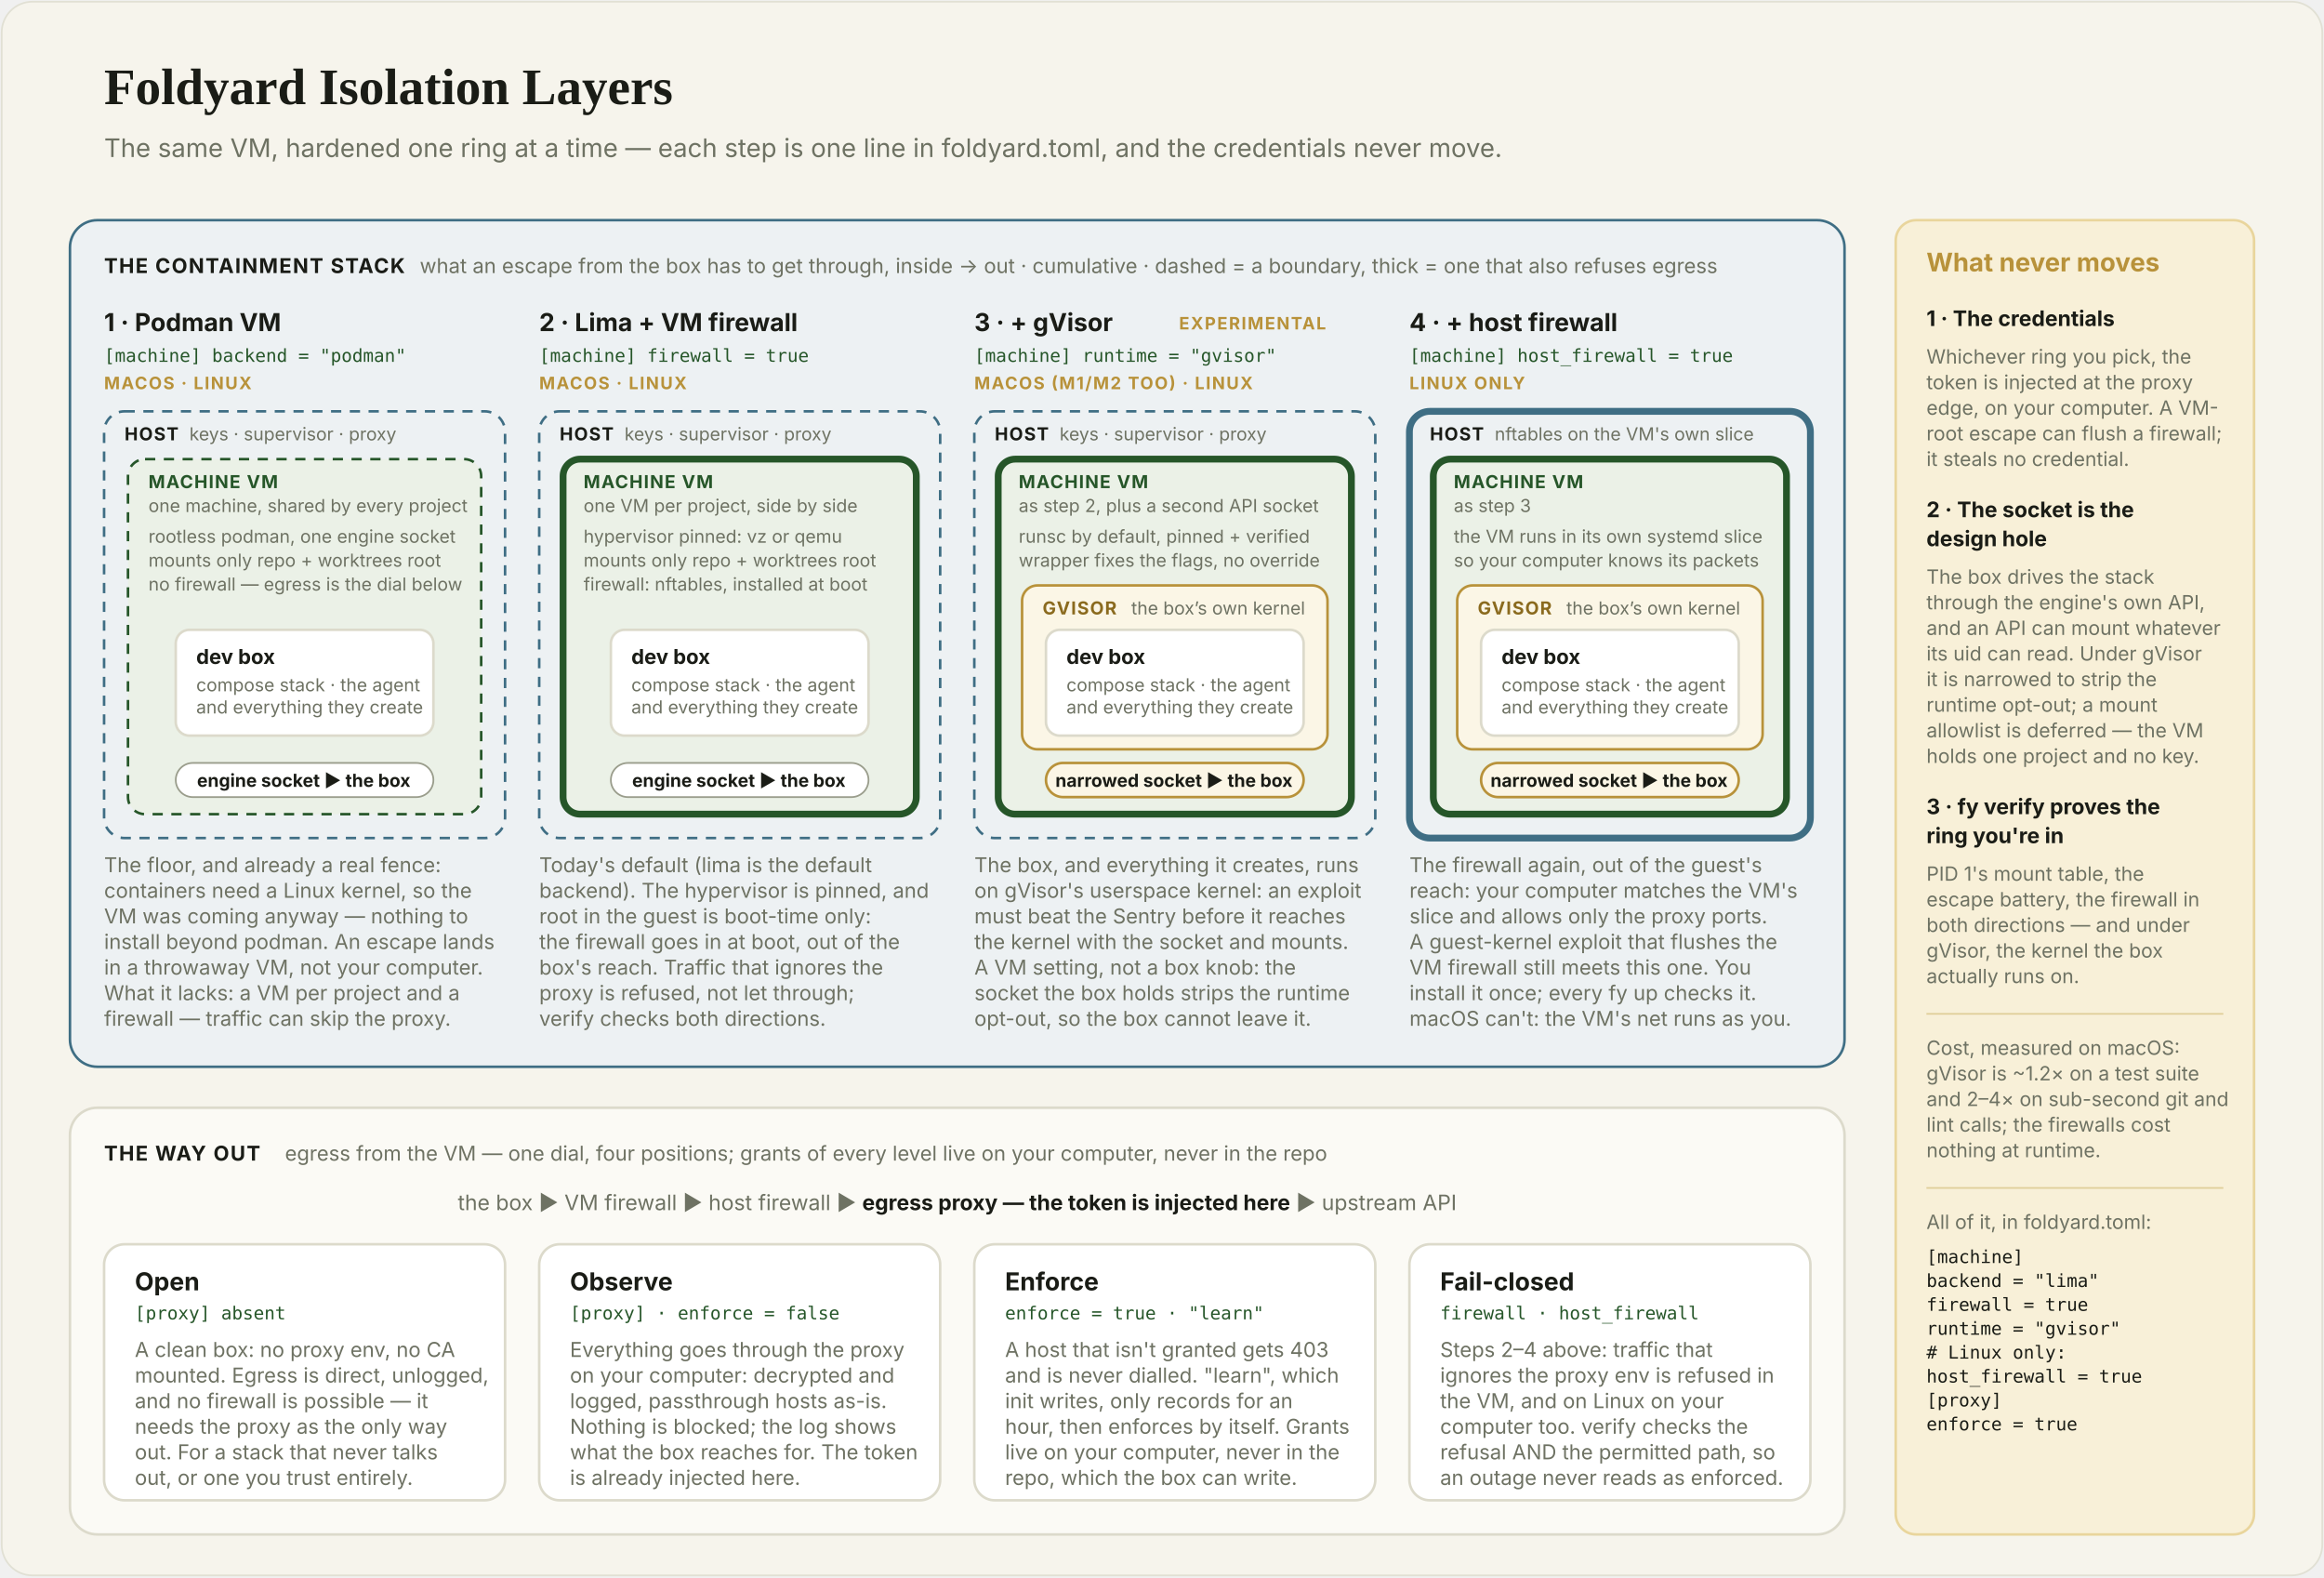
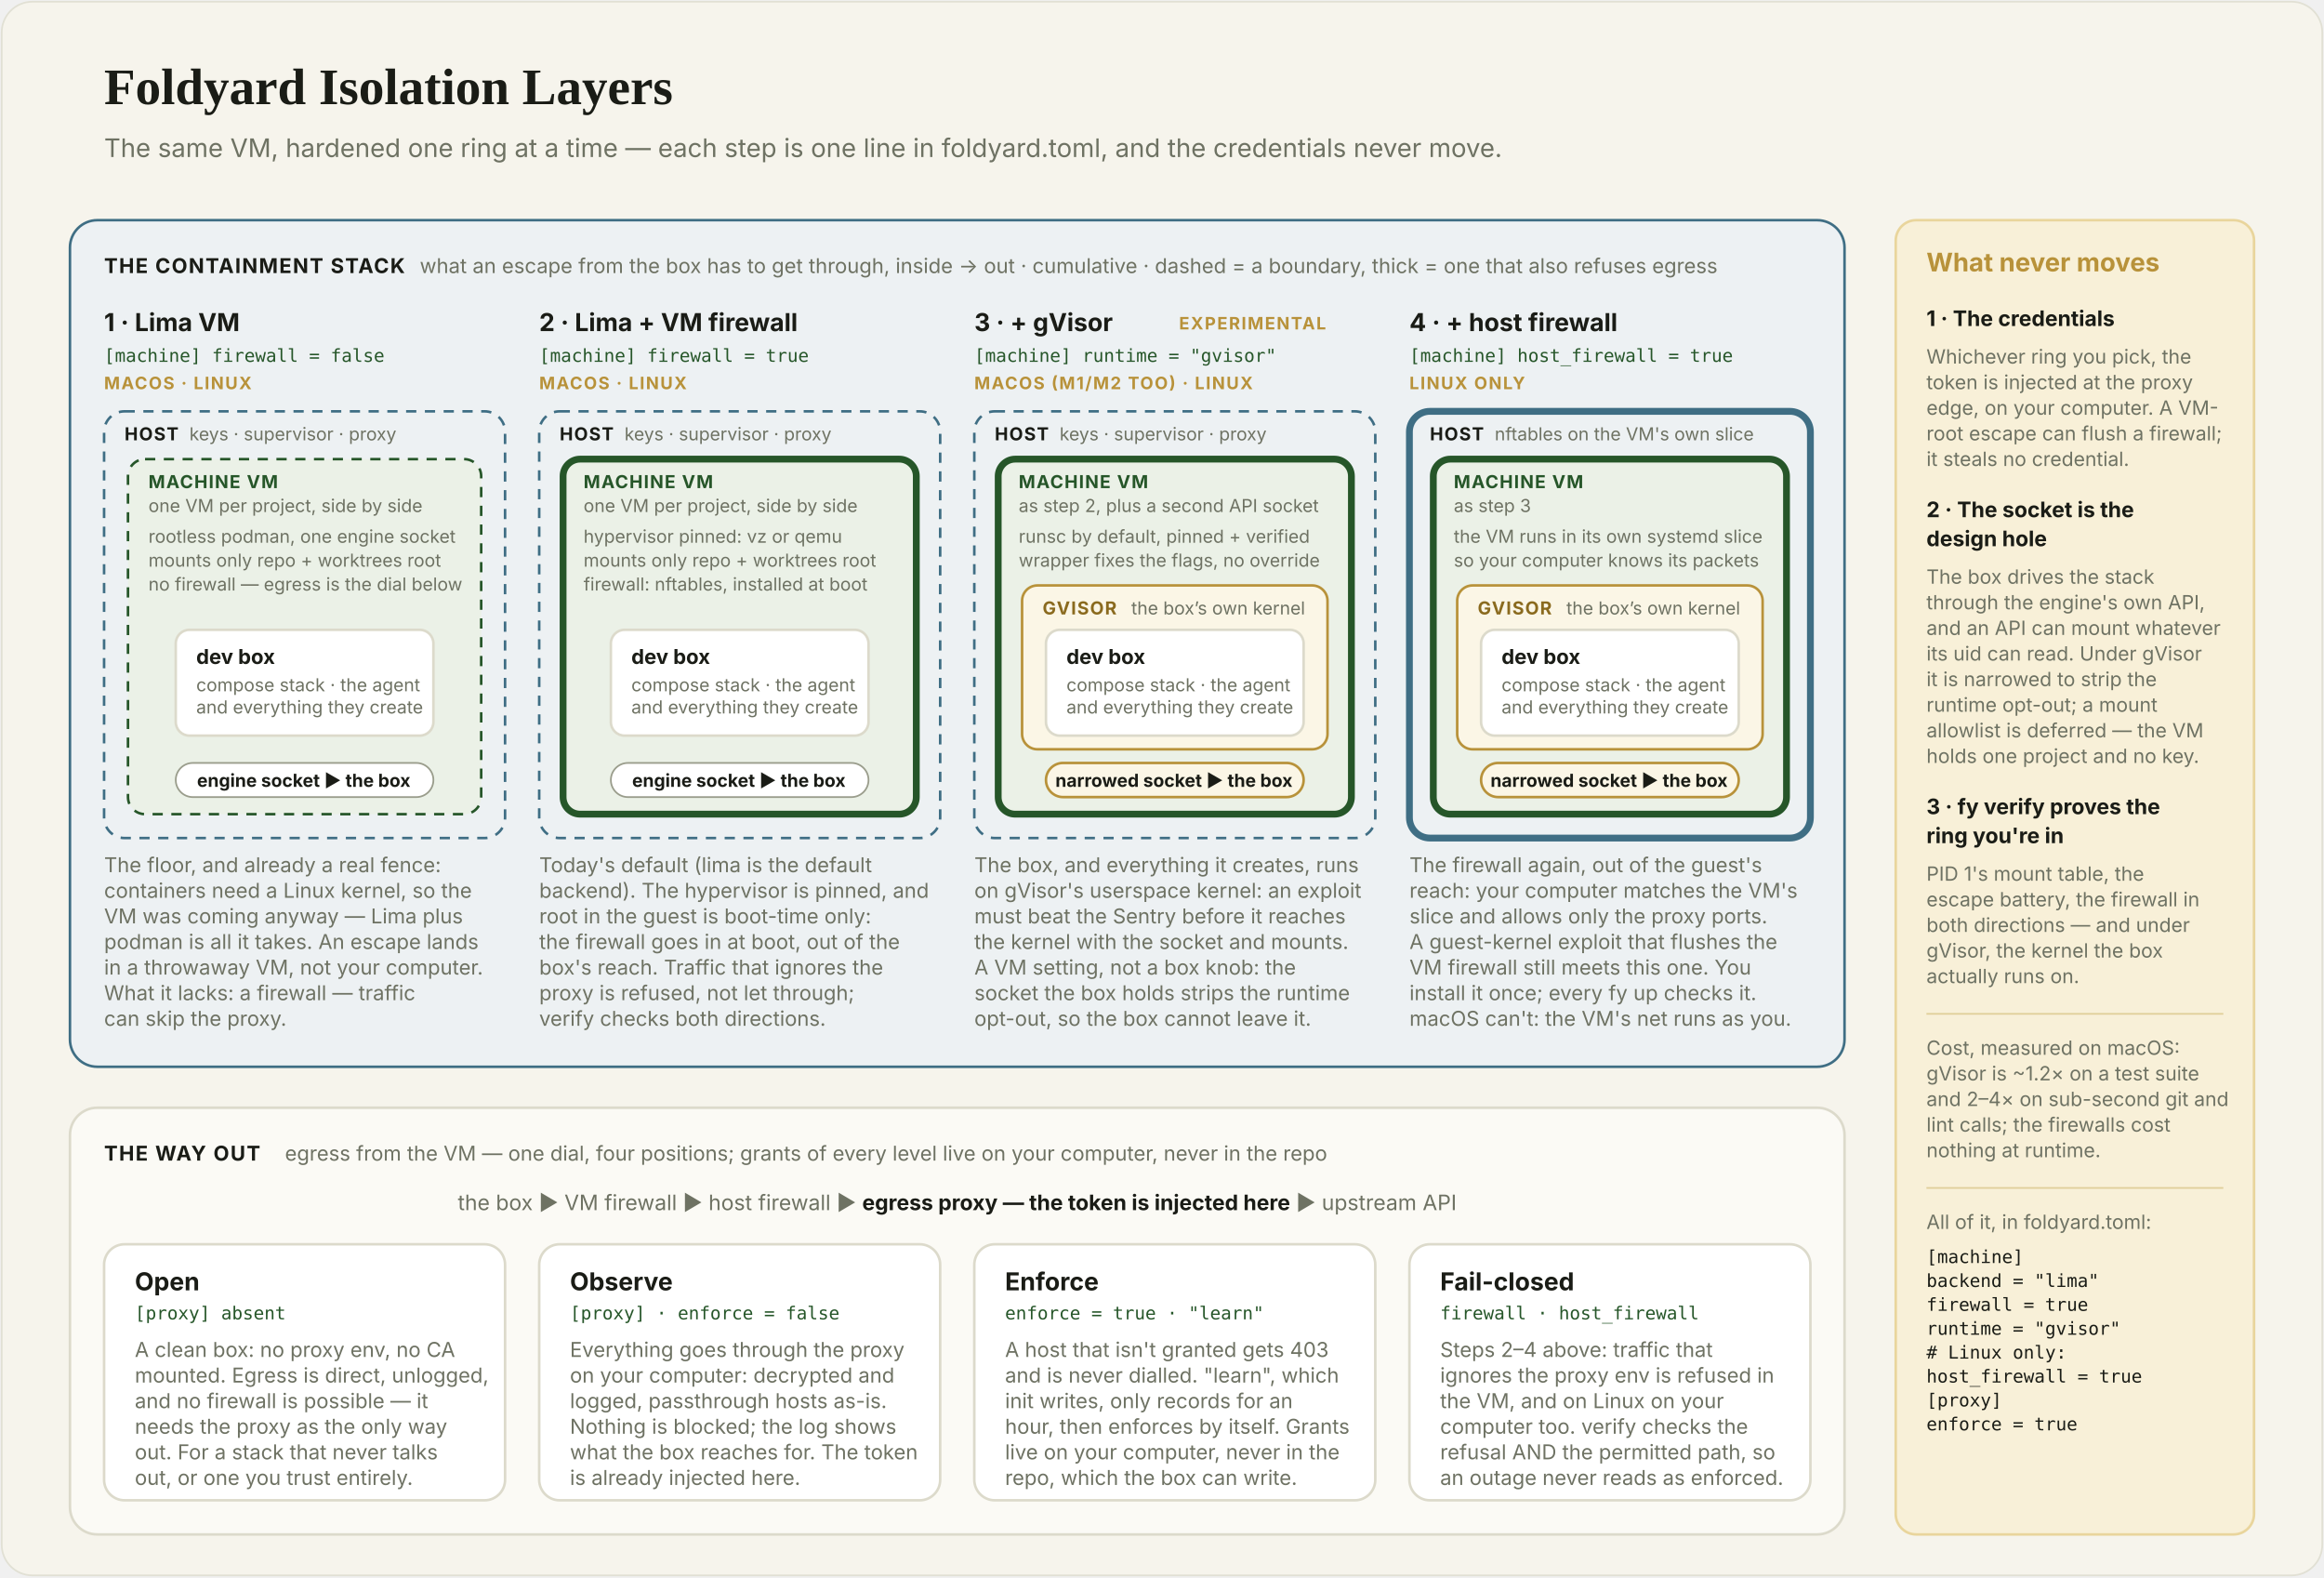
<svg xmlns="http://www.w3.org/2000/svg" width="1362" height="924" viewBox="99 99 1362 924" fill="none">
  <style>
    text { font-family: "Hanken Grotesk", "Inter", system-ui, -apple-system, "Segoe UI", sans-serif;
           fill: #6e7263; }
    .title    { font-family: "Newsreader", Georgia, "Times New Roman", serif;
                font-size: 30px; font-weight: 600; fill: #1a1c16; }
    .tagline  { font-size: 15px; }
    .band     { font-size: 12px; font-weight: 700; fill: #1a1c16; letter-spacing: .06em; }
    .band-sub { font-size: 12px; }
    .legend   { font-size: 11px; font-style: italic; }
    .card-h   { font-size: 14.5px; font-weight: 700; fill: #1a1c16; }
    .body     { font-size: 12px; }
    .mono     { font-family: ui-monospace, "SF Mono", Menlo, Consolas, monospace;
                font-size: 10.5px; fill: #265629; }
    .tag      { font-size: 10px; font-weight: 700; fill: #b8923a; letter-spacing: .08em; }
    .ring-h   { font-size: 10.5px; font-weight: 700; fill: #1a1c16; letter-spacing: .06em; }
    .ring-h-vm{ font-size: 10.5px; font-weight: 700; fill: #265629; letter-spacing: .06em; }
    .ring-h-gv{ font-size: 10.5px; font-weight: 700; fill: #8a6a1e; letter-spacing: .06em; }
    .ring     { font-size: 10.5px; }
    .box-h    { font-size: 12px; font-weight: 700; fill: #1a1c16; }
    .pill-t   { font-size: 10.5px; font-weight: 700; fill: #1a1c16; text-anchor: middle; }
    .note     { font-size: 12px; font-weight: 700; fill: #265629; text-anchor: middle; }
    .flow     { font-size: 12.5px; fill: #6e7263; text-anchor: middle; }
    .flow-b   { font-weight: 700; fill: #1a1c16; }
    .col-h    { font-size: 15px; font-weight: 700; fill: #b8923a; }
    .idea-h   { font-size: 12.5px; font-weight: 700; fill: #1a1c16; }
    .idea     { font-size: 11.5px; }
    .idea-mono{ font-family: ui-monospace, "SF Mono", Menlo, Consolas, monospace;
                font-size: 10.5px; fill: #1a1c16; white-space: pre; }
    .frame    { fill: #f6f4ec; stroke: #e1e0d4; }
    .card     { fill: #fff; stroke: #dcdacb; stroke-width: 1.5; }
    .fence    { fill: #edf1f3; stroke: #3f6e84; stroke-width: 1.5; }
    .strip    { fill: #fbfaf5; stroke: #dcdacb; stroke-width: 1.5; }
    .host     { fill: #edf1f3; stroke: #3f6e84; stroke-width: 1.5; stroke-dasharray: 6 5; }
    .host-wall{ fill: #edf1f3; stroke: #3f6e84; stroke-width: 4; }
    .vm       { fill: #ebf1e7; stroke: #265629; stroke-width: 1.5; stroke-dasharray: 6 5; }
    .vm-wall  { fill: #ebf1e7; stroke: #265629; stroke-width: 4; }
    .gvisor   { fill: #fbf6e6; stroke: #b8923a; stroke-width: 1.5; }
    .box      { fill: #fff; stroke: #dcdacb; stroke-width: 1.5; }
    .pill     { fill: #fff; stroke: #9a9d8c; stroke-width: 1; }
    .pill-n   { fill: #fbf6e6; stroke: #b8923a; stroke-width: 1.5; }
    .panel    { fill: #f8f0d8; stroke: #e9d59c; stroke-width: 1.5; }
    .rule     { stroke: #e0cf9a; stroke-width: 1; }
  </style>
  <rect class="frame" x="100" y="100" width="1360" height="922" rx="18" />
  <text class="title" x="160" y="160">Foldyard Isolation Layers</text>
  <text class="tagline" x="160" y="191">The same VM, hardened one ring at a time — each step is one line in foldyard.toml, and the credentials never move.</text>
  <rect class="fence" x="140" y="228" width="1040" height="496" rx="16" />
  <text class="band" x="160" y="259">THE CONTAINMENT STACK</text>
  <text class="band-sub" x="345" y="259">what an escape from the box has to get through, inside → out · cumulative · dashed = a boundary, thick = one that also refuses egress</text>
-   <text class="card-h" x="160" y="293">1 · Podman VM</text>
-   <text class="mono" x="160" y="311">[machine] backend = "podman"</text>
+   <text class="card-h" x="160" y="293">1 · Lima VM</text>
+   <text class="mono" x="160" y="311">[machine] firewall = false</text>
  <text class="tag" x="160" y="327">MACOS · LINUX</text>
  <rect class="host" x="160" y="340" width="235" height="250" rx="12" />
  <text class="ring-h" x="172" y="357">HOST</text>
  <text class="ring" x="210" y="357">keys · supervisor · proxy</text>
  <rect class="vm" x="174" y="368" width="207" height="208" rx="10" />
  <text class="ring-h-vm" x="186" y="385">MACHINE VM</text>
-   <text class="ring" x="186" y="399">one machine, shared by every project</text>
+   <text class="ring" x="186" y="399">one VM per project, side by side</text>
  <text class="ring" x="186" y="417">
    <tspan x="186">rootless podman, one engine socket</tspan>
    <tspan x="186" dy="14">mounts only repo + worktrees root</tspan>
    <tspan x="186" dy="14">no firewall — egress is the dial below</tspan>
  </text>
  <rect class="box" x="202" y="468" width="151" height="62" rx="8" />
  <text class="box-h" x="214" y="488">dev box</text>
  <text class="ring" x="214" y="504">
    <tspan x="214">compose stack · the agent</tspan>
    <tspan x="214" dy="13">and everything they create</tspan>
  </text>
  <rect class="pill" x="202" y="546" width="151" height="20" rx="10" />
  <text class="pill-t" x="277" y="560">engine socket ▶ the box</text>
  <text class="body" x="160" y="610">
    <tspan x="160">The floor, and already a real fence:</tspan>
    <tspan x="160" dy="15">containers need a Linux kernel, so the</tspan>
-     <tspan x="160" dy="15">VM was coming anyway — nothing to</tspan>
-     <tspan x="160" dy="15">install beyond podman. An escape lands</tspan>
+     <tspan x="160" dy="15">VM was coming anyway — Lima plus</tspan>
+     <tspan x="160" dy="15">podman is all it takes. An escape lands</tspan>
    <tspan x="160" dy="15">in a throwaway VM, not your computer.</tspan>
-     <tspan x="160" dy="15">What it lacks: a VM per project and a</tspan>
-     <tspan x="160" dy="15">firewall — traffic can skip the proxy.</tspan>
+     <tspan x="160" dy="15">What it lacks: a firewall — traffic</tspan>
+     <tspan x="160" dy="15">can skip the proxy.</tspan>
  </text>
  <text class="card-h" x="415" y="293">2 · Lima + VM firewall</text>
  <text class="mono" x="415" y="311">[machine] firewall = true</text>
  <text class="tag" x="415" y="327">MACOS · LINUX</text>
  <rect class="host" x="415" y="340" width="235" height="250" rx="12" />
  <text class="ring-h" x="427" y="357">HOST</text>
  <text class="ring" x="465" y="357">keys · supervisor · proxy</text>
  <rect class="vm-wall" x="429" y="368" width="207" height="208" rx="10" />
  <text class="ring-h-vm" x="441" y="385">MACHINE VM</text>
  <text class="ring" x="441" y="399">one VM per project, side by side</text>
  <text class="ring" x="441" y="417">
    <tspan x="441">hypervisor pinned: vz or qemu</tspan>
    <tspan x="441" dy="14">mounts only repo + worktrees root</tspan>
    <tspan x="441" dy="14">firewall: nftables, installed at boot</tspan>
  </text>
  <rect class="box" x="457" y="468" width="151" height="62" rx="8" />
  <text class="box-h" x="469" y="488">dev box</text>
  <text class="ring" x="469" y="504">
    <tspan x="469">compose stack · the agent</tspan>
    <tspan x="469" dy="13">and everything they create</tspan>
  </text>
  <rect class="pill" x="457" y="546" width="151" height="20" rx="10" />
  <text class="pill-t" x="532" y="560">engine socket ▶ the box</text>
  <text class="body" x="415" y="610">
    <tspan x="415">Today's default (lima is the default</tspan>
    <tspan x="415" dy="15">backend). The hypervisor is pinned, and</tspan>
    <tspan x="415" dy="15">root in the guest is boot-time only:</tspan>
    <tspan x="415" dy="15">the firewall goes in at boot, out of the</tspan>
    <tspan x="415" dy="15">box's reach. Traffic that ignores the</tspan>
    <tspan x="415" dy="15">proxy is refused, not let through;</tspan>
    <tspan x="415" dy="15">verify checks both directions.</tspan>
  </text>
  <text class="card-h" x="670" y="293">3 · + gVisor</text>
  <text class="tag" x="790" y="292">EXPERIMENTAL</text>
  <text class="mono" x="670" y="311">[machine] runtime = "gvisor"</text>
  <text class="tag" x="670" y="327">MACOS (M1/M2 TOO) · LINUX</text>
  <rect class="host" x="670" y="340" width="235" height="250" rx="12" />
  <text class="ring-h" x="682" y="357">HOST</text>
  <text class="ring" x="720" y="357">keys · supervisor · proxy</text>
  <rect class="vm-wall" x="684" y="368" width="207" height="208" rx="10" />
  <text class="ring-h-vm" x="696" y="385">MACHINE VM</text>
  <text class="ring" x="696" y="399">as step 2, plus a second API socket</text>
  <text class="ring" x="696" y="417">
    <tspan x="696">runsc by default, pinned + verified</tspan>
    <tspan x="696" dy="14">wrapper fixes the flags, no override</tspan>
  </text>
  <rect class="gvisor" x="698" y="442" width="179" height="96" rx="9" />
  <text class="ring-h-gv" x="710" y="459">GVISOR</text>
  <text class="ring" x="762" y="459">the box’s own kernel</text>
  <rect class="box" x="712" y="468" width="151" height="62" rx="8" />
  <text class="box-h" x="724" y="488">dev box</text>
  <text class="ring" x="724" y="504">
    <tspan x="724">compose stack · the agent</tspan>
    <tspan x="724" dy="13">and everything they create</tspan>
  </text>
  <rect class="pill-n" x="712" y="546" width="151" height="20" rx="10" />
  <text class="pill-t" x="787" y="560">narrowed socket ▶ the box</text>
  <text class="body" x="670" y="610">
    <tspan x="670">The box, and everything it creates, runs</tspan>
    <tspan x="670" dy="15">on gVisor's userspace kernel: an exploit</tspan>
    <tspan x="670" dy="15">must beat the Sentry before it reaches</tspan>
    <tspan x="670" dy="15">the kernel with the socket and mounts.</tspan>
    <tspan x="670" dy="15">A VM setting, not a box knob: the</tspan>
    <tspan x="670" dy="15">socket the box holds strips the runtime</tspan>
    <tspan x="670" dy="15">opt-out, so the box cannot leave it.</tspan>
  </text>
  <text class="card-h" x="925" y="293">4 · + host firewall</text>
  <text class="mono" x="925" y="311">[machine] host_firewall = true</text>
  <text class="tag" x="925" y="327">LINUX ONLY</text>
  <rect class="host-wall" x="925" y="340" width="235" height="250" rx="12" />
  <text class="ring-h" x="937" y="357">HOST</text>
  <text class="ring" x="975" y="357">nftables on the VM's own slice</text>
  <rect class="vm-wall" x="939" y="368" width="207" height="208" rx="10" />
  <text class="ring-h-vm" x="951" y="385">MACHINE VM</text>
  <text class="ring" x="951" y="399">as step 3</text>
  <text class="ring" x="951" y="417">
    <tspan x="951">the VM runs in its own systemd slice</tspan>
    <tspan x="951" dy="14">so your computer knows its packets</tspan>
  </text>
  <rect class="gvisor" x="953" y="442" width="179" height="96" rx="9" />
  <text class="ring-h-gv" x="965" y="459">GVISOR</text>
  <text class="ring" x="1017" y="459">the box’s own kernel</text>
  <rect class="box" x="967" y="468" width="151" height="62" rx="8" />
  <text class="box-h" x="979" y="488">dev box</text>
  <text class="ring" x="979" y="504">
    <tspan x="979">compose stack · the agent</tspan>
    <tspan x="979" dy="13">and everything they create</tspan>
  </text>
  <rect class="pill-n" x="967" y="546" width="151" height="20" rx="10" />
  <text class="pill-t" x="1042" y="560">narrowed socket ▶ the box</text>
  <text class="body" x="925" y="610">
    <tspan x="925">The firewall again, out of the guest's</tspan>
    <tspan x="925" dy="15">reach: your computer matches the VM's</tspan>
    <tspan x="925" dy="15">slice and allows only the proxy ports.</tspan>
    <tspan x="925" dy="15">A guest-kernel exploit that flushes the</tspan>
    <tspan x="925" dy="15">VM firewall still meets this one. You</tspan>
    <tspan x="925" dy="15">install it once; every fy up checks it.</tspan>
    <tspan x="925" dy="15">macOS can't: the VM's net runs as you.</tspan>
  </text>
  <rect class="strip" x="140" y="748" width="1040" height="250" rx="16" />
  <text class="band" x="160" y="779">THE WAY OUT</text>
  <text class="band-sub" x="266" y="779">egress from the VM — one dial, four positions; grants of every level live on your computer, never in the repo</text>
  <text class="flow" x="660" y="808">the box ▶ VM firewall ▶ host firewall ▶ <tspan class="flow-b">egress proxy — the token is injected here</tspan> ▶ upstream API</text>
  <rect class="card" x="160" y="828" width="235" height="150" rx="12" />
  <text class="card-h" x="178" y="855">Open</text>
  <text class="mono" x="178" y="872">[proxy] absent</text>
  <text class="body" x="178" y="894">
    <tspan x="178">A clean box: no proxy env, no CA</tspan>
    <tspan x="178" dy="15">mounted. Egress is direct, unlogged,</tspan>
    <tspan x="178" dy="15">and no firewall is possible — it</tspan>
    <tspan x="178" dy="15">needs the proxy as the only way</tspan>
    <tspan x="178" dy="15">out. For a stack that never talks</tspan>
    <tspan x="178" dy="15">out, or one you trust entirely.</tspan>
  </text>
  <rect class="card" x="415" y="828" width="235" height="150" rx="12" />
  <text class="card-h" x="433" y="855">Observe</text>
  <text class="mono" x="433" y="872">[proxy] · enforce = false</text>
  <text class="body" x="433" y="894">
    <tspan x="433">Everything goes through the proxy</tspan>
    <tspan x="433" dy="15">on your computer: decrypted and</tspan>
    <tspan x="433" dy="15">logged, passthrough hosts as-is.</tspan>
    <tspan x="433" dy="15">Nothing is blocked; the log shows</tspan>
    <tspan x="433" dy="15">what the box reaches for. The token</tspan>
    <tspan x="433" dy="15">is already injected here.</tspan>
  </text>
  <rect class="card" x="670" y="828" width="235" height="150" rx="12" />
  <text class="card-h" x="688" y="855">Enforce</text>
  <text class="mono" x="688" y="872">enforce = true · "learn"</text>
  <text class="body" x="688" y="894">
    <tspan x="688">A host that isn't granted gets 403</tspan>
    <tspan x="688" dy="15">and is never dialled. "learn", which</tspan>
    <tspan x="688" dy="15">init writes, only records for an</tspan>
    <tspan x="688" dy="15">hour, then enforces by itself. Grants</tspan>
    <tspan x="688" dy="15">live on your computer, never in the</tspan>
    <tspan x="688" dy="15">repo, which the box can write.</tspan>
  </text>
  <rect class="card" x="925" y="828" width="235" height="150" rx="12" />
  <text class="card-h" x="943" y="855">Fail-closed</text>
  <text class="mono" x="943" y="872">firewall · host_firewall</text>
  <text class="body" x="943" y="894">
    <tspan x="943">Steps 2–4 above: traffic that</tspan>
    <tspan x="943" dy="15">ignores the proxy env is refused in</tspan>
    <tspan x="943" dy="15">the VM, and on Linux on your</tspan>
    <tspan x="943" dy="15">computer too. verify checks the</tspan>
    <tspan x="943" dy="15">refusal AND the permitted path, so</tspan>
    <tspan x="943" dy="15">an outage never reads as enforced.</tspan>
  </text>
  <rect class="panel" x="1210" y="228" width="210" height="770" rx="12" />
  <text class="col-h" x="1228" y="258">What never moves</text>
  <text class="idea-h" x="1228" y="290">
    <tspan x="1228">1 · The credentials</tspan>
  </text>
  <text class="idea" x="1228" y="312">
    <tspan x="1228">Whichever ring you pick, the</tspan>
    <tspan x="1228" dy="15">token is injected at the proxy</tspan>
    <tspan x="1228" dy="15">edge, on your computer. A VM-</tspan>
    <tspan x="1228" dy="15">root escape can flush a firewall;</tspan>
    <tspan x="1228" dy="15">it steals no credential.</tspan>
  </text>
  <text class="idea-h" x="1228" y="402">
    <tspan x="1228">2 · The socket is the</tspan>
    <tspan x="1228" dy="17">design hole</tspan>
  </text>
  <text class="idea" x="1228" y="441">
    <tspan x="1228">The box drives the stack</tspan>
    <tspan x="1228" dy="15">through the engine's own API,</tspan>
    <tspan x="1228" dy="15">and an API can mount whatever</tspan>
    <tspan x="1228" dy="15">its uid can read. Under gVisor</tspan>
    <tspan x="1228" dy="15">it is narrowed to strip the</tspan>
    <tspan x="1228" dy="15">runtime opt-out; a mount</tspan>
    <tspan x="1228" dy="15">allowlist is deferred — the VM</tspan>
    <tspan x="1228" dy="15">holds one project and no key.</tspan>
  </text>
  <text class="idea-h" x="1228" y="576">
    <tspan x="1228">3 · fy verify proves the</tspan>
    <tspan x="1228" dy="17">ring you're in</tspan>
  </text>
  <text class="idea" x="1228" y="615">
    <tspan x="1228">PID 1's mount table, the</tspan>
    <tspan x="1228" dy="15">escape battery, the firewall in</tspan>
    <tspan x="1228" dy="15">both directions — and under</tspan>
    <tspan x="1228" dy="15">gVisor, the kernel the box</tspan>
    <tspan x="1228" dy="15">actually runs on.</tspan>
  </text>
  <line class="rule" x1="1228" y1="693" x2="1402" y2="693" />
  <text class="idea" x="1228" y="717">
    <tspan x="1228">Cost, measured on macOS:</tspan>
    <tspan x="1228" dy="15">gVisor is ~1.2× on a test suite</tspan>
    <tspan x="1228" dy="15">and 2–4× on sub-second git and</tspan>
    <tspan x="1228" dy="15">lint calls; the firewalls cost</tspan>
    <tspan x="1228" dy="15">nothing at runtime.</tspan>
  </text>
  <line class="rule" x1="1228" y1="795" x2="1402" y2="795" />
  <text class="idea" x="1228" y="819">
    <tspan x="1228">All of it, in foldyard.toml:</tspan>
  </text>
  <text class="idea-mono" x="1228" y="839">
    <tspan x="1228">[machine]</tspan>
    <tspan x="1228" dy="14">backend   = "lima"</tspan>
    <tspan x="1228" dy="14">firewall  = true</tspan>
    <tspan x="1228" dy="14">runtime   = "gvisor"</tspan>
    <tspan x="1228" dy="14"># Linux only:</tspan>
    <tspan x="1228" dy="14">host_firewall = true</tspan>
    <tspan x="1228" dy="14">[proxy]</tspan>
    <tspan x="1228" dy="14">enforce = true</tspan>
  </text>
</svg>
